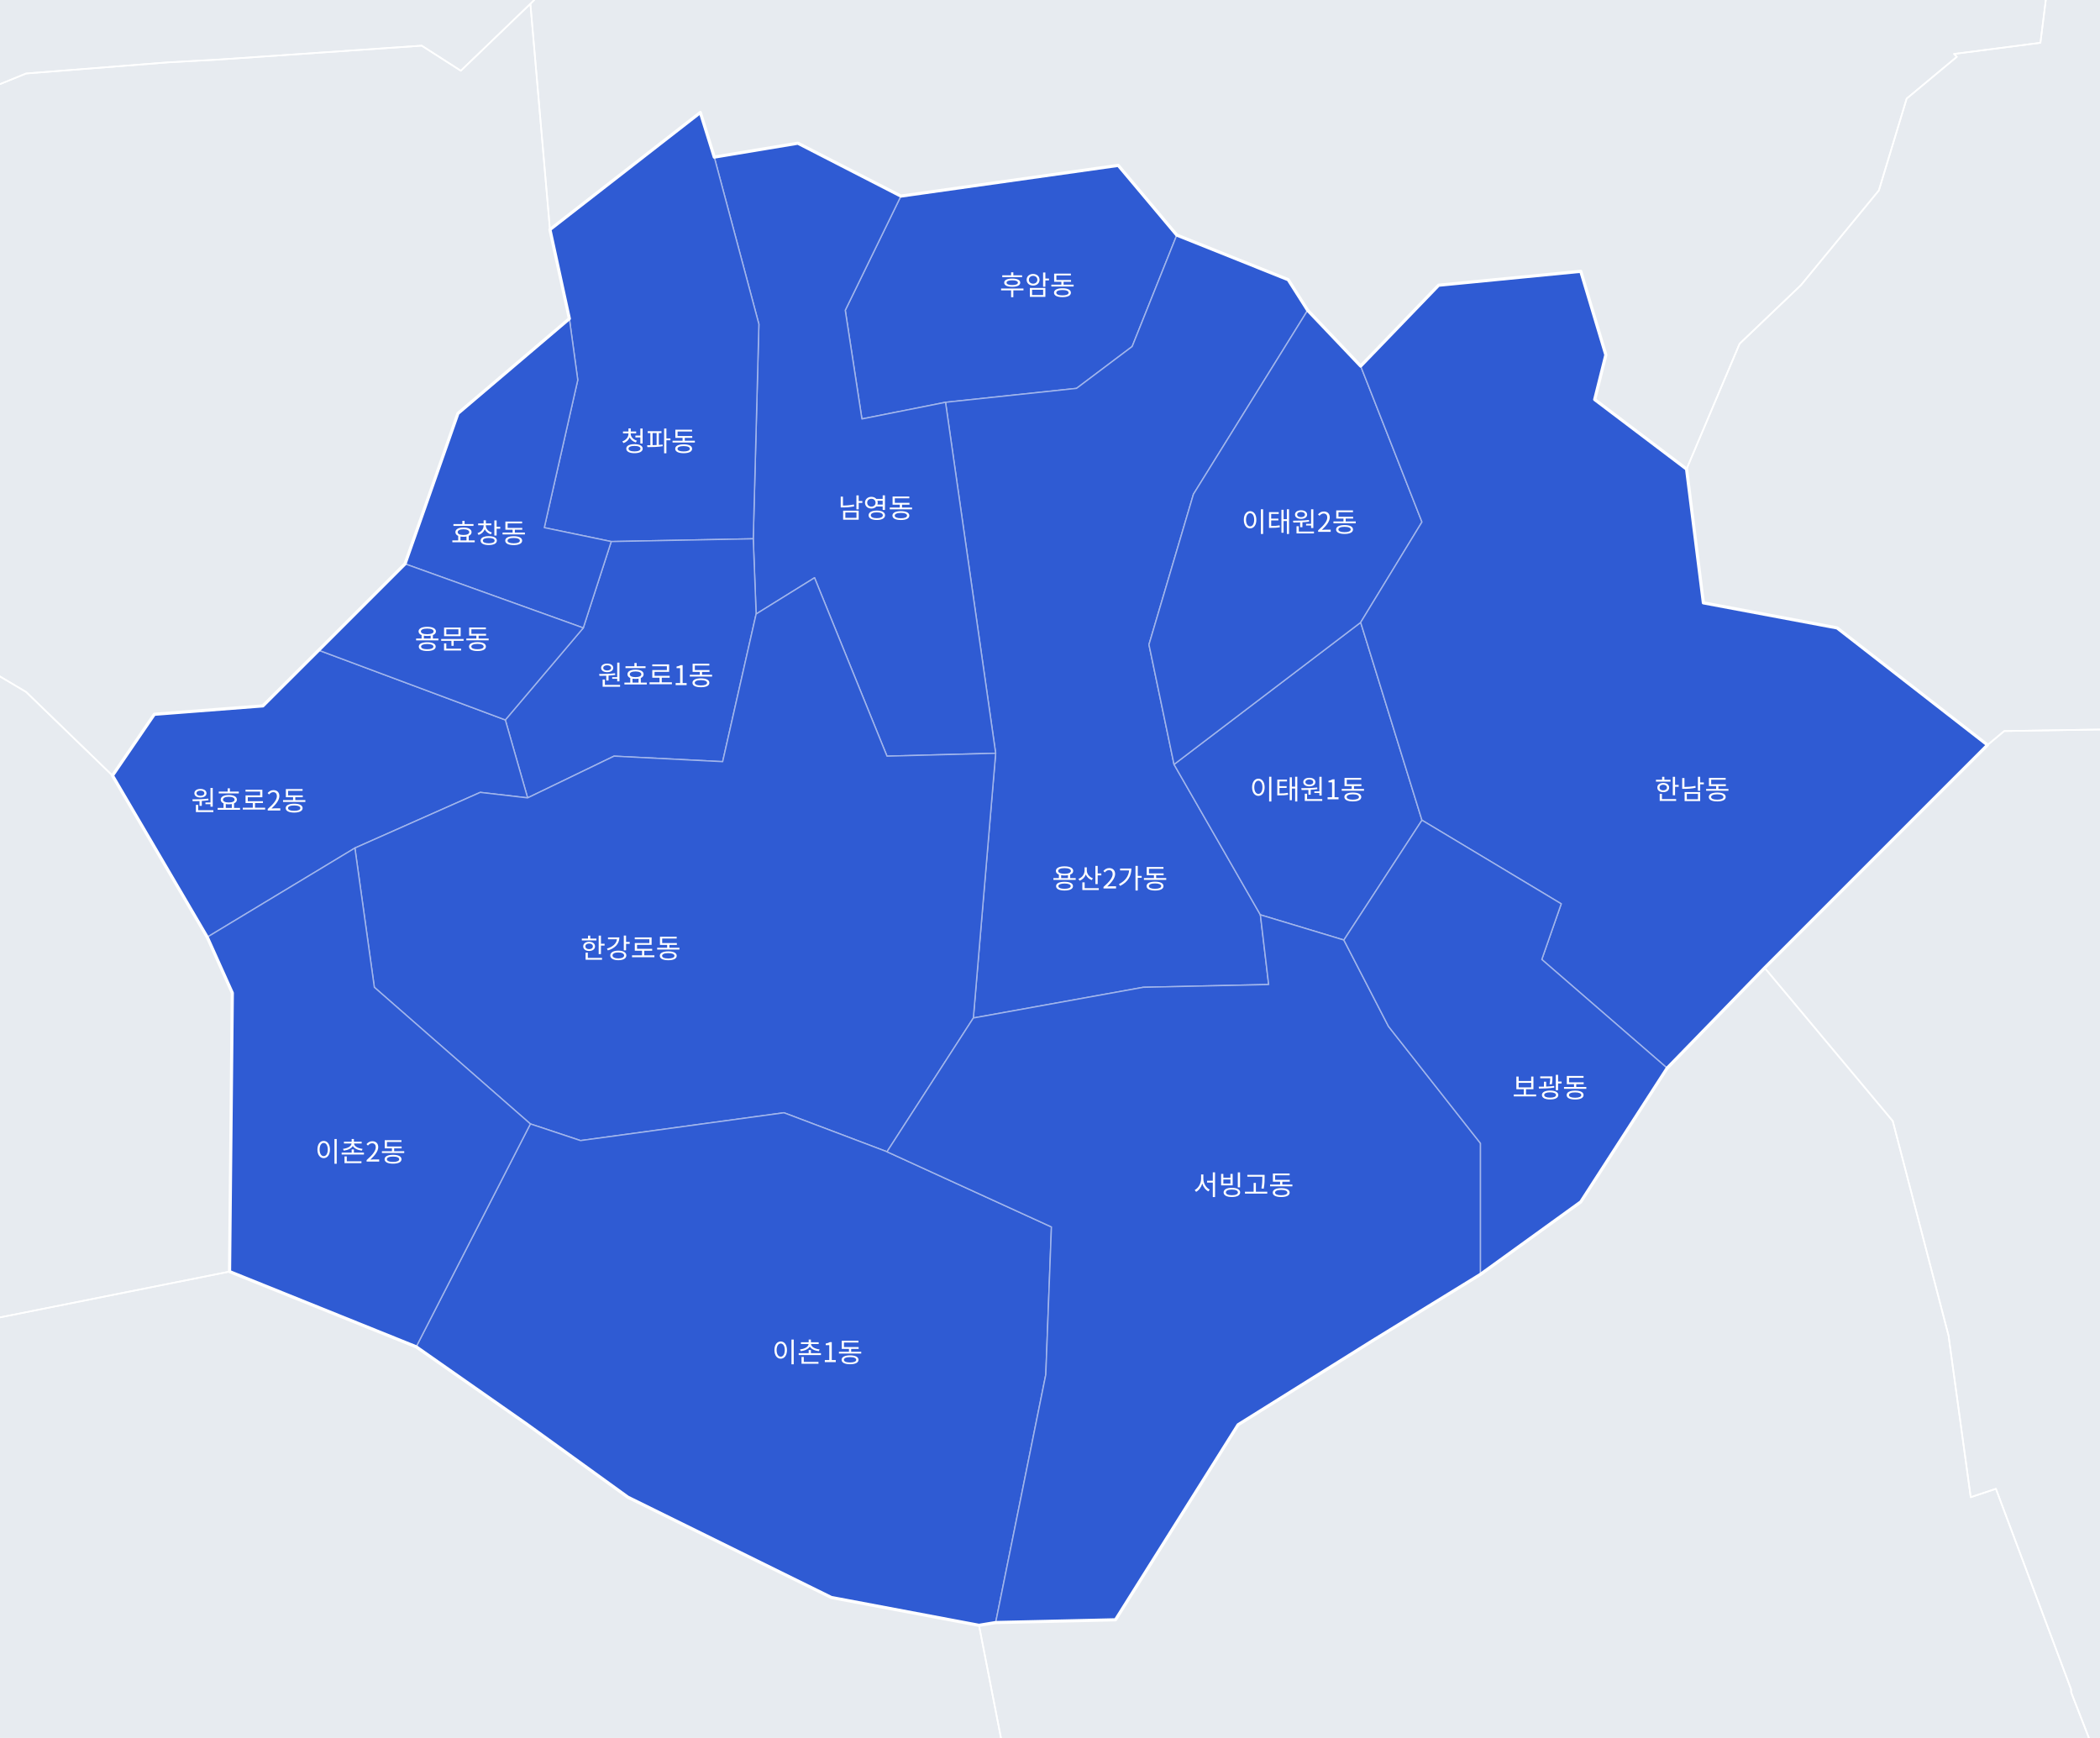
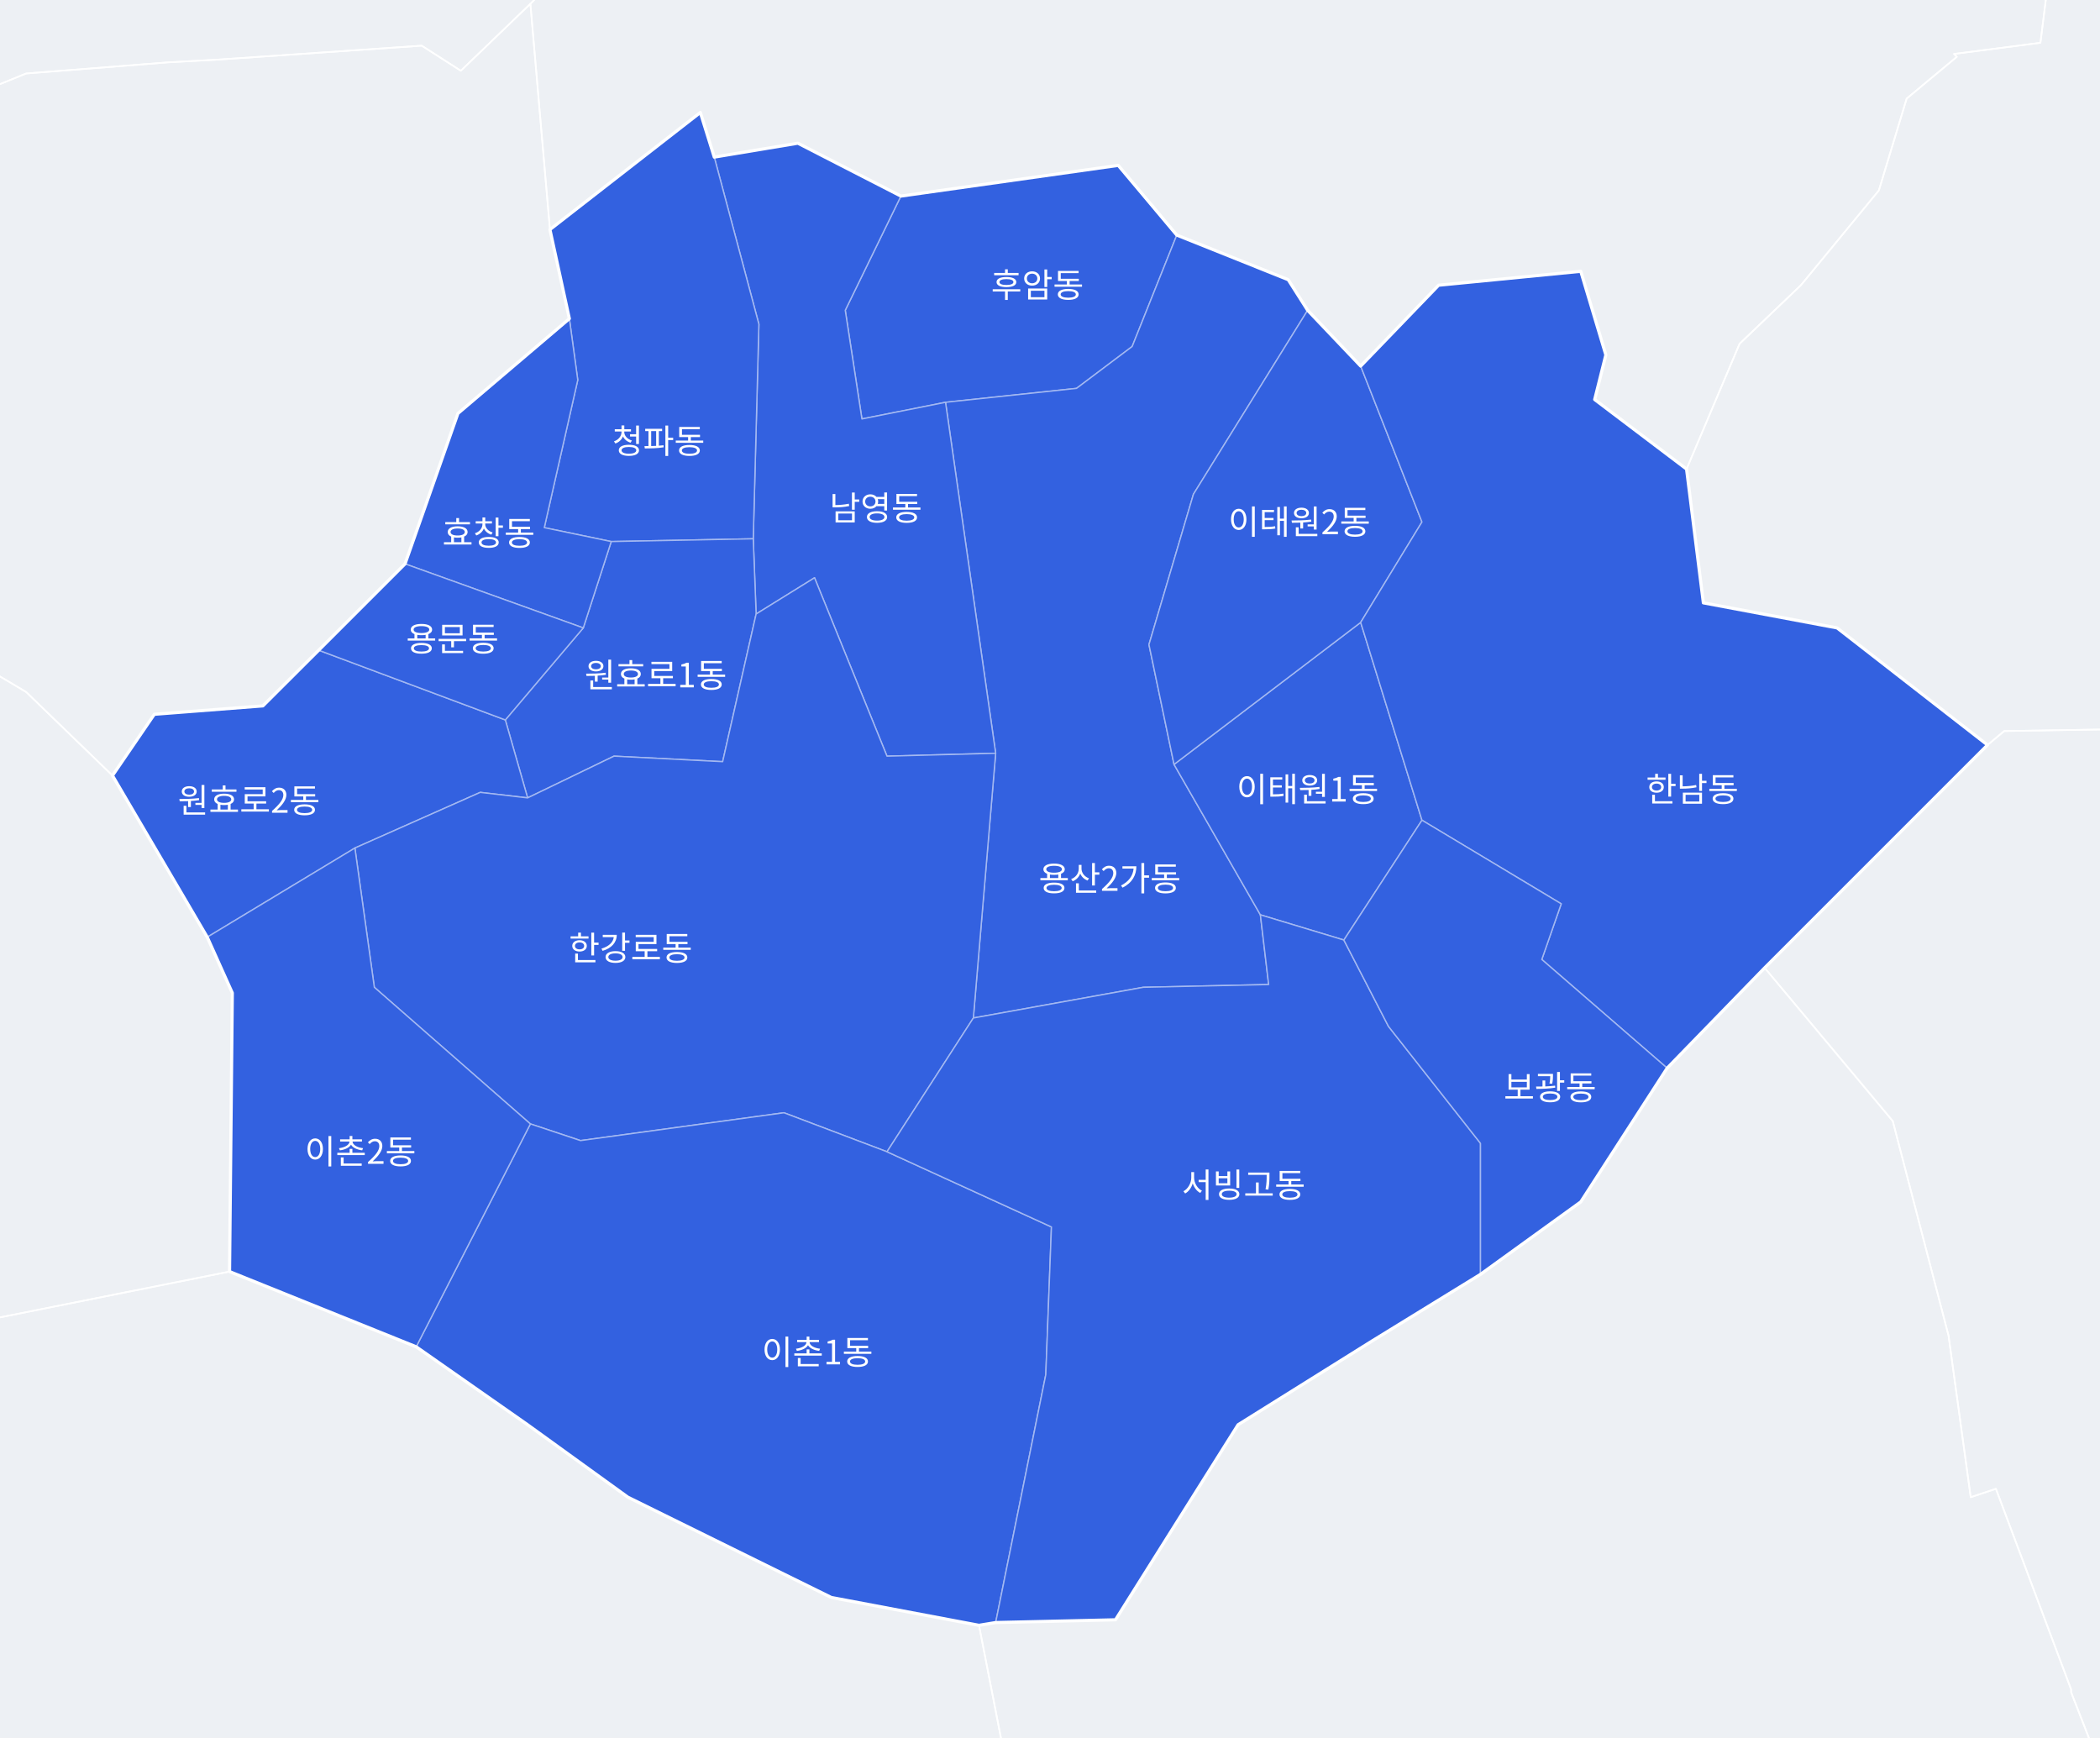
<svg xmlns="http://www.w3.org/2000/svg" width="1600" height="1324" viewBox="0 0 1600 1324" font-family="'Malgun Gothic','맑은 고딕','Apple SD Gothic Neo','Noto Sans KR','Noto Sans CJK KR',sans-serif">
  <g id="배경">
-     <path d="M1096.1 217.3L1036.7 278.9 996.3 236.4 981.5 213.1 896.6 179.1 852 126 686.4 149.4 607.9 109.1 544.2 119.7 533.6 85.7 419 174.9 404.1 2.9 407 0 1558.7 0 1554.6 32.6 1488.8 41.1 1490.9 43.3 1452.7 75.1 1431.5 145.1 1372.1 217.3 1325.4 261.9 1285 357.4 1215 304.4 1223.5 270.4 1204.4 206.7Z" fill="#E7EBF0" fill-rule="evenodd" />
-     <path d="M1514.3 567.6L1399.7 478.4 1297.8 459.3 1285 357.4 1325.4 261.9 1372.1 217.3 1431.5 145.1 1452.7 75.1 1490.9 43.3 1488.8 41.1 1554.6 32.6 1558.7 0 1600 0 1600 555.8 1527 557Z" fill="#E7EBF0" fill-rule="evenodd" />
-     <path d="M128.2 47.5L19.9 56 0 64.1 0 0 407 0 404.1 2.9 351.1 53.9 321.3 34.8 166.4 45.4Z" fill="#E7EBF0" fill-rule="evenodd" />
-     <path d="M0 64.1L19.9 56 128.2 47.5 166.4 45.4 321.3 34.8 351.1 53.9 404.1 2.9 419 174.9 433.8 242.8 348.9 315 308.6 429.6 306.5 431.7 242.8 495.4 200.3 537.8 117.6 544.2 85.7 590.9 19.9 527.2 0 515.4Z" fill="#E7EBF0" fill-rule="evenodd" />
-     <path d="M0 515.4L19.9 527.2 85.7 590.9 157.9 714 177 756.5 174.9 968.8 0 1003.7Z" fill="#E7EBF0" fill-rule="evenodd" />
-     <path d="M0 1324L0 1003.7 174.9 968.8 317.1 1026.1 402 1085.5 478.4 1140.7 633.4 1217.1 745.9 1238.3 762.6 1324Z" fill="#E7EBF0" fill-rule="evenodd" />
-     <path d="M762.6 1324L745.9 1238.3 758.6 1236.2 849.9 1234.1 943.3 1085.5 1045.2 1021.8 1128 970.9 1204.4 915.7 1270.2 813.8 1344.5 737.4 1442.1 854.1 1484.6 1017.6 1501.5 1140.7 1520.7 1134.3 1578 1287.2 1578 1289.3 1591.5 1324Z" fill="#E7EBF0" fill-rule="evenodd" />
-     <path d="M1600 1324L1591.5 1324 1578 1289.3 1578 1287.2 1520.7 1134.3 1501.5 1140.7 1484.6 1017.6 1442.1 854.1 1344.5 737.4 1514.3 567.6 1527 557 1600 555.8Z" fill="#E7EBF0" fill-rule="evenodd" />
+     <path d="M1096.1 217.3L1036.7 278.9 996.3 236.4 981.5 213.1 896.6 179.1 852 126 686.4 149.4 607.9 109.1 544.2 119.7 533.6 85.7 419 174.9 404.1 2.9 407 0 1558.7 0 1554.6 32.6 1488.8 41.1 1490.9 43.3 1452.7 75.1 1431.5 145.1 1372.1 217.3 1325.4 261.9 1285 357.4 1215 304.4 1223.5 270.4 1204.4 206.7Z" fill="#EDF0F4" fill-rule="evenodd" />
+     <path d="M1514.3 567.6L1399.7 478.4 1297.8 459.3 1285 357.4 1325.4 261.9 1372.1 217.3 1431.5 145.1 1452.7 75.1 1490.9 43.3 1488.8 41.1 1554.6 32.6 1558.7 0 1600 0 1600 555.8 1527 557Z" fill="#EDF0F4" fill-rule="evenodd" />
+     <path d="M128.2 47.5L19.9 56 0 64.1 0 0 407 0 404.1 2.9 351.1 53.9 321.3 34.8 166.4 45.4Z" fill="#EDF0F4" fill-rule="evenodd" />
+     <path d="M0 64.1L19.9 56 128.2 47.5 166.4 45.4 321.3 34.8 351.1 53.9 404.1 2.9 419 174.9 433.8 242.8 348.9 315 308.6 429.6 306.5 431.7 242.8 495.4 200.3 537.8 117.6 544.2 85.7 590.9 19.9 527.2 0 515.4Z" fill="#EDF0F4" fill-rule="evenodd" />
+     <path d="M0 515.4L19.9 527.2 85.7 590.9 157.9 714 177 756.5 174.9 968.8 0 1003.7Z" fill="#EDF0F4" fill-rule="evenodd" />
+     <path d="M0 1324L0 1003.7 174.9 968.8 317.1 1026.1 402 1085.5 478.4 1140.7 633.4 1217.1 745.9 1238.3 762.6 1324Z" fill="#EDF0F4" fill-rule="evenodd" />
+     <path d="M762.6 1324L745.9 1238.3 758.6 1236.2 849.9 1234.1 943.3 1085.5 1045.2 1021.8 1128 970.9 1204.4 915.7 1270.2 813.8 1344.5 737.4 1442.1 854.1 1484.6 1017.6 1501.5 1140.7 1520.7 1134.3 1578 1287.2 1578 1289.3 1591.5 1324Z" fill="#EDF0F4" fill-rule="evenodd" />
+     <path d="M1600 1324L1591.5 1324 1578 1289.3 1578 1287.2 1520.7 1134.3 1501.5 1140.7 1484.6 1017.6 1442.1 854.1 1344.5 737.4 1514.3 567.6 1527 557 1600 555.8Z" fill="#EDF0F4" fill-rule="evenodd" />
    <path d="M1558.7 0L1554.6 32.6 1488.8 41.1 1490.9 43.3 1452.7 75.1 1431.5 145.1 1372.1 217.3 1325.4 261.9 1285 357.4 1215 304.4 1223.5 270.4 1204.4 206.7 1096.1 217.3 1036.7 278.9 996.3 236.4 981.5 213.1 896.6 179.1 852 126 686.4 149.4 607.9 109.1 544.2 119.7 533.6 85.7 419 174.9 404.1 2.9 407 0" fill="none" stroke="#FFFFFF" stroke-width="1.2" stroke-linejoin="round" stroke-linecap="round" />
    <path d="M1600 555.8L1527 557 1514.3 567.6 1399.7 478.4 1297.8 459.3 1285 357.4 1325.4 261.9 1372.1 217.3 1431.5 145.1 1452.7 75.1 1490.9 43.3 1488.8 41.1 1554.6 32.6 1558.7 0" fill="none" stroke="#FFFFFF" stroke-width="1.2" stroke-linejoin="round" stroke-linecap="round" />
    <path d="M407 0L404.1 2.9 351.1 53.9 321.3 34.8 166.4 45.4 128.2 47.5 19.9 56 0 64.1" fill="none" stroke="#FFFFFF" stroke-width="1.2" stroke-linejoin="round" stroke-linecap="round" />
    <path d="M0 64.1L19.9 56 128.2 47.5 166.4 45.4 321.3 34.8 351.1 53.9 404.1 2.9 419 174.9 433.8 242.8 348.9 315 308.6 429.6 306.5 431.7 242.8 495.4 200.3 537.8 117.6 544.2 85.7 590.9 19.9 527.2 0 515.4" fill="none" stroke="#FFFFFF" stroke-width="1.2" stroke-linejoin="round" stroke-linecap="round" />
    <path d="M0 515.4L19.9 527.2 85.7 590.9 157.9 714 177 756.5 174.9 968.8 0 1003.7" fill="none" stroke="#FFFFFF" stroke-width="1.2" stroke-linejoin="round" stroke-linecap="round" />
    <path d="M0 1003.7L174.9 968.8 317.1 1026.1 402 1085.5 478.4 1140.7 633.4 1217.1 745.9 1238.3 762.6 1324" fill="none" stroke="#FFFFFF" stroke-width="1.2" stroke-linejoin="round" stroke-linecap="round" />
    <path d="M762.6 1324L745.9 1238.3 758.6 1236.2 849.9 1234.1 943.3 1085.5 1045.2 1021.8 1128 970.9 1204.4 915.7 1270.2 813.8 1344.5 737.4 1442.1 854.1 1484.6 1017.6 1501.5 1140.7 1520.7 1134.3 1578 1287.2 1578 1289.3 1591.5 1324" fill="none" stroke="#FFFFFF" stroke-width="1.2" stroke-linejoin="round" stroke-linecap="round" />
    <path d="M1591.5 1324L1578 1289.3 1578 1287.2 1520.7 1134.3 1501.5 1140.7 1484.6 1017.6 1442.1 854.1 1344.5 737.4 1514.3 567.6 1527 557 1600 555.8" fill="none" stroke="#FFFFFF" stroke-width="1.2" stroke-linejoin="round" stroke-linecap="round" />
  </g>
  <g id="대상_내부">
-     <path id="서울특별시_용산구_후암동" d="M852 126L686.4 149.4 644 236.4 656.7 319.2 720.4 306.5 820.2 295.9 862.6 264 896.6 179.1Z" fill="#2F5BD3" fill-rule="evenodd" stroke="#A1B5EB" stroke-width="1" stroke-linejoin="round" />
-     <path id="서울특별시_용산구_용산2가동" d="M981.5 213.1L896.6 179.1 862.6 264 820.2 295.9 720.4 306.5 758.6 573.9 741.6 775.6 871.1 752.2 966.6 750.1 960.3 697 894.5 582.4 875.4 491.1 909.3 376.5 996.3 236.4Z" fill="#2F5BD3" fill-rule="evenodd" stroke="#A1B5EB" stroke-width="1" stroke-linejoin="round" />
-     <path id="서울특별시_용산구_남영동" d="M686.4 149.4L607.9 109.1 544.2 119.7 578.2 247 573.9 410.5 576.1 467.8 620.6 440.2 675.8 576.1 758.6 573.9 720.4 306.5 656.7 319.2 644 236.4Z" fill="#2F5BD3" fill-rule="evenodd" stroke="#A1B5EB" stroke-width="1" stroke-linejoin="round" />
-     <path id="서울특별시_용산구_청파동" d="M544.2 119.7L533.6 85.7 419 174.9 433.8 242.8 440.2 289.5 414.7 402 465.7 412.6 573.9 410.5 578.2 247Z" fill="#2F5BD3" fill-rule="evenodd" stroke="#A1B5EB" stroke-width="1" stroke-linejoin="round" />
-     <path id="서울특별시_용산구_원효로1동" d="M576.1 467.8L573.9 410.5 465.7 412.6 444.4 478.4 385 548.5 402 607.9 467.8 576.1 550.6 580.3Z" fill="#2F5BD3" fill-rule="evenodd" stroke="#A1B5EB" stroke-width="1" stroke-linejoin="round" />
-     <path id="서울특별시_용산구_원효로2동" d="M385 548.5L242.8 495.4 200.3 537.8 117.6 544.2 85.7 590.9 157.9 714 270.4 646.1 365.9 603.7 402 607.9Z" fill="#2F5BD3" fill-rule="evenodd" stroke="#A1B5EB" stroke-width="1" stroke-linejoin="round" />
-     <path id="서울특별시_용산구_효창동" d="M433.8 242.8L348.9 315 308.6 429.6 444.4 478.4 465.7 412.6 414.7 402 440.2 289.5Z" fill="#2F5BD3" fill-rule="evenodd" stroke="#A1B5EB" stroke-width="1" stroke-linejoin="round" />
-     <path id="서울특별시_용산구_용문동" d="M444.4 478.4L308.6 429.6 306.5 431.7 242.8 495.4 385 548.5Z" fill="#2F5BD3" fill-rule="evenodd" stroke="#A1B5EB" stroke-width="1" stroke-linejoin="round" />
-     <path id="서울특별시_용산구_한강로동" d="M758.6 573.9L675.8 576.1 620.6 440.2 576.1 467.8 550.6 580.3 467.8 576.1 402 607.9 365.9 603.7 270.4 646.1 285.2 752.2 404.1 856.3 442.3 869 597.3 847.8 675.8 877.5 741.6 775.6Z" fill="#2F5BD3" fill-rule="evenodd" stroke="#A1B5EB" stroke-width="1" stroke-linejoin="round" />
-     <path id="서울특별시_용산구_이촌1동" d="M675.8 877.5L597.3 847.8 442.3 869 404.1 856.3 317.1 1026.1 402 1085.5 478.4 1140.7 633.4 1217.1 745.9 1238.3 758.6 1236.2 796.8 1047.3 801.1 934.8Z" fill="#2F5BD3" fill-rule="evenodd" stroke="#A1B5EB" stroke-width="1" stroke-linejoin="round" />
-     <path id="서울특별시_용산구_이촌2동" d="M404.1 856.3L285.2 752.2 270.4 646.1 157.9 714 177 756.5 174.9 968.8 317.1 1026.1Z" fill="#2F5BD3" fill-rule="evenodd" stroke="#A1B5EB" stroke-width="1" stroke-linejoin="round" />
-     <path id="서울특별시_용산구_이태원1동" d="M1083.4 624.9L1036.7 474.2 894.5 582.4 960.3 697 1023.9 716.2Z" fill="#2F5BD3" fill-rule="evenodd" stroke="#A1B5EB" stroke-width="1" stroke-linejoin="round" />
-     <path id="서울특별시_용산구_이태원2동" d="M1036.7 278.9L996.3 236.4 909.3 376.5 875.4 491.1 894.5 582.4 1036.7 474.2 1083.4 397.7Z" fill="#2F5BD3" fill-rule="evenodd" stroke="#A1B5EB" stroke-width="1" stroke-linejoin="round" />
-     <path id="서울특별시_용산구_한남동" d="M1223.5 270.4L1204.4 206.7 1096.1 217.3 1036.7 278.9 1083.4 397.7 1036.7 474.2 1083.4 624.9 1189.5 688.6 1174.7 731 1270.2 813.8 1344.5 737.4 1514.3 567.6 1399.7 478.4 1297.8 459.3 1285 357.4 1215 304.4Z" fill="#2F5BD3" fill-rule="evenodd" stroke="#A1B5EB" stroke-width="1" stroke-linejoin="round" />
-     <path id="서울특별시_용산구_서빙고동" d="M960.3 697L966.6 750.1 871.1 752.2 741.6 775.6 675.8 877.5 801.1 934.8 796.8 1047.3 758.6 1236.2 849.9 1234.1 943.3 1085.5 1045.2 1021.8 1128 970.9 1128 871.1 1057.9 782 1023.9 716.2Z" fill="#2F5BD3" fill-rule="evenodd" stroke="#A1B5EB" stroke-width="1" stroke-linejoin="round" />
-     <path id="서울특별시_용산구_보광동" d="M1270.2 813.8L1174.7 731 1189.5 688.6 1083.4 624.9 1023.9 716.2 1057.9 782 1128 871.1 1128 970.9 1204.4 915.7Z" fill="#2F5BD3" fill-rule="evenodd" stroke="#A1B5EB" stroke-width="1" stroke-linejoin="round" />
+     <path id="서울특별시_용산구_후암동" d="M852 126L686.4 149.4 644 236.4 656.7 319.2 720.4 306.5 820.2 295.9 862.6 264 896.6 179.1Z" fill="#3361E0" fill-rule="evenodd" stroke="#A3B8F1" stroke-width="1" stroke-linejoin="round" />
+     <path id="서울특별시_용산구_용산2가동" d="M981.5 213.1L896.6 179.1 862.6 264 820.2 295.9 720.4 306.5 758.6 573.9 741.6 775.6 871.1 752.2 966.6 750.1 960.3 697 894.5 582.4 875.4 491.1 909.3 376.5 996.3 236.4Z" fill="#3361E0" fill-rule="evenodd" stroke="#A3B8F1" stroke-width="1" stroke-linejoin="round" />
+     <path id="서울특별시_용산구_남영동" d="M686.4 149.4L607.9 109.1 544.2 119.7 578.2 247 573.9 410.5 576.1 467.8 620.6 440.2 675.8 576.1 758.6 573.9 720.4 306.5 656.7 319.2 644 236.4Z" fill="#3361E0" fill-rule="evenodd" stroke="#A3B8F1" stroke-width="1" stroke-linejoin="round" />
+     <path id="서울특별시_용산구_청파동" d="M544.2 119.7L533.6 85.7 419 174.9 433.8 242.8 440.2 289.5 414.7 402 465.7 412.6 573.9 410.5 578.2 247Z" fill="#3361E0" fill-rule="evenodd" stroke="#A3B8F1" stroke-width="1" stroke-linejoin="round" />
+     <path id="서울특별시_용산구_원효로1동" d="M576.1 467.8L573.9 410.5 465.7 412.6 444.4 478.4 385 548.5 402 607.9 467.8 576.1 550.6 580.3Z" fill="#3361E0" fill-rule="evenodd" stroke="#A3B8F1" stroke-width="1" stroke-linejoin="round" />
+     <path id="서울특별시_용산구_원효로2동" d="M385 548.5L242.8 495.4 200.3 537.8 117.6 544.2 85.7 590.9 157.9 714 270.4 646.1 365.9 603.7 402 607.9Z" fill="#3361E0" fill-rule="evenodd" stroke="#A3B8F1" stroke-width="1" stroke-linejoin="round" />
+     <path id="서울특별시_용산구_효창동" d="M433.8 242.8L348.9 315 308.6 429.6 444.4 478.4 465.7 412.6 414.7 402 440.2 289.5Z" fill="#3361E0" fill-rule="evenodd" stroke="#A3B8F1" stroke-width="1" stroke-linejoin="round" />
+     <path id="서울특별시_용산구_용문동" d="M444.4 478.4L308.6 429.6 306.5 431.7 242.8 495.4 385 548.5Z" fill="#3361E0" fill-rule="evenodd" stroke="#A3B8F1" stroke-width="1" stroke-linejoin="round" />
+     <path id="서울특별시_용산구_한강로동" d="M758.6 573.9L675.8 576.1 620.6 440.2 576.1 467.8 550.6 580.3 467.8 576.1 402 607.9 365.9 603.7 270.4 646.1 285.2 752.2 404.1 856.3 442.3 869 597.3 847.8 675.8 877.5 741.6 775.6Z" fill="#3361E0" fill-rule="evenodd" stroke="#A3B8F1" stroke-width="1" stroke-linejoin="round" />
+     <path id="서울특별시_용산구_이촌1동" d="M675.8 877.5L597.3 847.8 442.3 869 404.1 856.3 317.1 1026.1 402 1085.5 478.4 1140.7 633.4 1217.1 745.9 1238.3 758.6 1236.2 796.8 1047.3 801.1 934.8Z" fill="#3361E0" fill-rule="evenodd" stroke="#A3B8F1" stroke-width="1" stroke-linejoin="round" />
+     <path id="서울특별시_용산구_이촌2동" d="M404.1 856.3L285.2 752.2 270.4 646.1 157.9 714 177 756.5 174.9 968.8 317.1 1026.1Z" fill="#3361E0" fill-rule="evenodd" stroke="#A3B8F1" stroke-width="1" stroke-linejoin="round" />
+     <path id="서울특별시_용산구_이태원1동" d="M1083.4 624.9L1036.7 474.2 894.5 582.4 960.3 697 1023.9 716.2Z" fill="#3361E0" fill-rule="evenodd" stroke="#A3B8F1" stroke-width="1" stroke-linejoin="round" />
+     <path id="서울특별시_용산구_이태원2동" d="M1036.7 278.9L996.3 236.4 909.3 376.5 875.4 491.1 894.5 582.4 1036.7 474.2 1083.4 397.7Z" fill="#3361E0" fill-rule="evenodd" stroke="#A3B8F1" stroke-width="1" stroke-linejoin="round" />
+     <path id="서울특별시_용산구_한남동" d="M1223.5 270.4L1204.4 206.7 1096.1 217.3 1036.7 278.9 1083.4 397.7 1036.7 474.2 1083.4 624.9 1189.5 688.6 1174.7 731 1270.2 813.8 1344.5 737.4 1514.3 567.6 1399.7 478.4 1297.8 459.3 1285 357.4 1215 304.4Z" fill="#3361E0" fill-rule="evenodd" stroke="#A3B8F1" stroke-width="1" stroke-linejoin="round" />
+     <path id="서울특별시_용산구_서빙고동" d="M960.3 697L966.6 750.1 871.1 752.2 741.6 775.6 675.8 877.5 801.1 934.8 796.8 1047.3 758.6 1236.2 849.9 1234.1 943.3 1085.5 1045.2 1021.8 1128 970.9 1128 871.1 1057.9 782 1023.9 716.2Z" fill="#3361E0" fill-rule="evenodd" stroke="#A3B8F1" stroke-width="1" stroke-linejoin="round" />
+     <path id="서울특별시_용산구_보광동" d="M1270.2 813.8L1174.7 731 1189.5 688.6 1083.4 624.9 1023.9 716.2 1057.9 782 1128 871.1 1128 970.9 1204.4 915.7Z" fill="#3361E0" fill-rule="evenodd" stroke="#A3B8F1" stroke-width="1" stroke-linejoin="round" />
  </g>
  <g id="대상">
    <path d="M745.9 1238.3L633.4 1217.1 478.4 1140.7 402 1085.5 317.1 1026.1 174.9 968.8 177 756.5 157.9 714 85.7 590.9 117.6 544.2 200.3 537.8 242.8 495.4 306.5 431.7 308.6 429.6 348.9 315 433.8 242.8 419 174.9 533.6 85.7 544.2 119.7 607.9 109.1 686.4 149.4 852 126 896.6 179.1 981.5 213.1 996.3 236.4 1036.7 278.9 1096.1 217.3 1204.4 206.7 1223.5 270.4 1215 304.4 1285 357.4 1297.8 459.3 1399.7 478.4 1514.3 567.6 1344.5 737.4 1270.2 813.8 1204.4 915.7 1128 970.9 1045.2 1021.8 943.3 1085.5 849.9 1234.1 758.6 1236.2 745.9 1238.3" fill="none" stroke="#FFFFFF" stroke-width="2.4" stroke-linejoin="round" stroke-linecap="round" />
  </g>
  <g id="시도경계">
</g>
  <g id="지명" text-anchor="middle">
-     <text x="1289.3" y="609" font-size="20.8" font-weight="500" fill="#FFFFFF">한남동</text>
-     <text x="622.8" y="1037.8" font-size="20.8" font-weight="500" fill="#FFFFFF">이촌1동</text>
-     <text x="480.5" y="730" font-size="20.8" font-weight="500" fill="#FFFFFF">한강로동</text>
-     <text x="947.5" y="910.4" font-size="20.8" font-weight="500" fill="#FFFFFF">서빙고동</text>
-     <text x="845.6" y="676.9" font-size="20.8" font-weight="500" fill="#FFFFFF">용산2가동</text>
-     <text x="274.6" y="885" font-size="20.8" font-weight="500" fill="#FFFFFF">이촌2동</text>
-     <text x="667.3" y="394.6" font-size="20.8" font-weight="500" fill="#FFFFFF">남영동</text>
-     <text x="501.8" y="343.7" font-size="20.8" font-weight="500" fill="#FFFFFF">청파동</text>
-     <text x="1181" y="836.1" font-size="20.8" font-weight="500" fill="#FFFFFF">보광동</text>
-     <text x="990" y="405.2" font-size="20.8" font-weight="500" fill="#FFFFFF">이태원2동</text>
-     <text x="189.7" y="617.5" font-size="20.8" font-weight="500" fill="#FFFFFF">원효로2동</text>
-     <text x="790.4" y="224.8" font-size="20.8" font-weight="500" fill="#FFFFFF">후암동</text>
-     <text x="996.3" y="609" font-size="20.8" font-weight="500" fill="#FFFFFF">이태원1동</text>
-     <text x="499.6" y="522" font-size="20.8" font-weight="500" fill="#FFFFFF">원효로1동</text>
-     <text x="372.3" y="413.7" font-size="20.8" font-weight="500" fill="#FFFFFF">효창동</text>
-     <text x="344.7" y="494.4" font-size="20.8" font-weight="500" fill="#FFFFFF">용문동</text>
+     <text x="1289.3" y="610.7" font-size="25.6" font-weight="500" fill="#FFFFFF">한남동</text>
+     <text x="622.8" y="1039.5" font-size="25.6" font-weight="500" fill="#FFFFFF">이촌1동</text>
+     <text x="480.5" y="731.7" font-size="25.6" font-weight="500" fill="#FFFFFF">한강로동</text>
+     <text x="947.5" y="912.2" font-size="25.6" font-weight="500" fill="#FFFFFF">서빙고동</text>
+     <text x="845.6" y="678.7" font-size="25.6" font-weight="500" fill="#FFFFFF">용산2가동</text>
+     <text x="274.6" y="886.7" font-size="25.6" font-weight="500" fill="#FFFFFF">이촌2동</text>
+     <text x="667.3" y="396.4" font-size="25.6" font-weight="500" fill="#FFFFFF">남영동</text>
+     <text x="501.8" y="345.4" font-size="25.6" font-weight="500" fill="#FFFFFF">청파동</text>
+     <text x="1181" y="837.9" font-size="25.6" font-weight="500" fill="#FFFFFF">보광동</text>
+     <text x="990" y="407" font-size="25.6" font-weight="500" fill="#FFFFFF">이태원2동</text>
+     <text x="189.7" y="619.2" font-size="25.6" font-weight="500" fill="#FFFFFF">원효로2동</text>
+     <text x="790.4" y="226.5" font-size="25.6" font-weight="500" fill="#FFFFFF">후암동</text>
+     <text x="996.3" y="610.7" font-size="25.6" font-weight="500" fill="#FFFFFF">이태원1동</text>
+     <text x="499.6" y="523.7" font-size="25.6" font-weight="500" fill="#FFFFFF">원효로1동</text>
+     <text x="372.3" y="415.5" font-size="25.6" font-weight="500" fill="#FFFFFF">효창동</text>
+     <text x="344.7" y="496.1" font-size="25.6" font-weight="500" fill="#FFFFFF">용문동</text>
  </g>
</svg>
